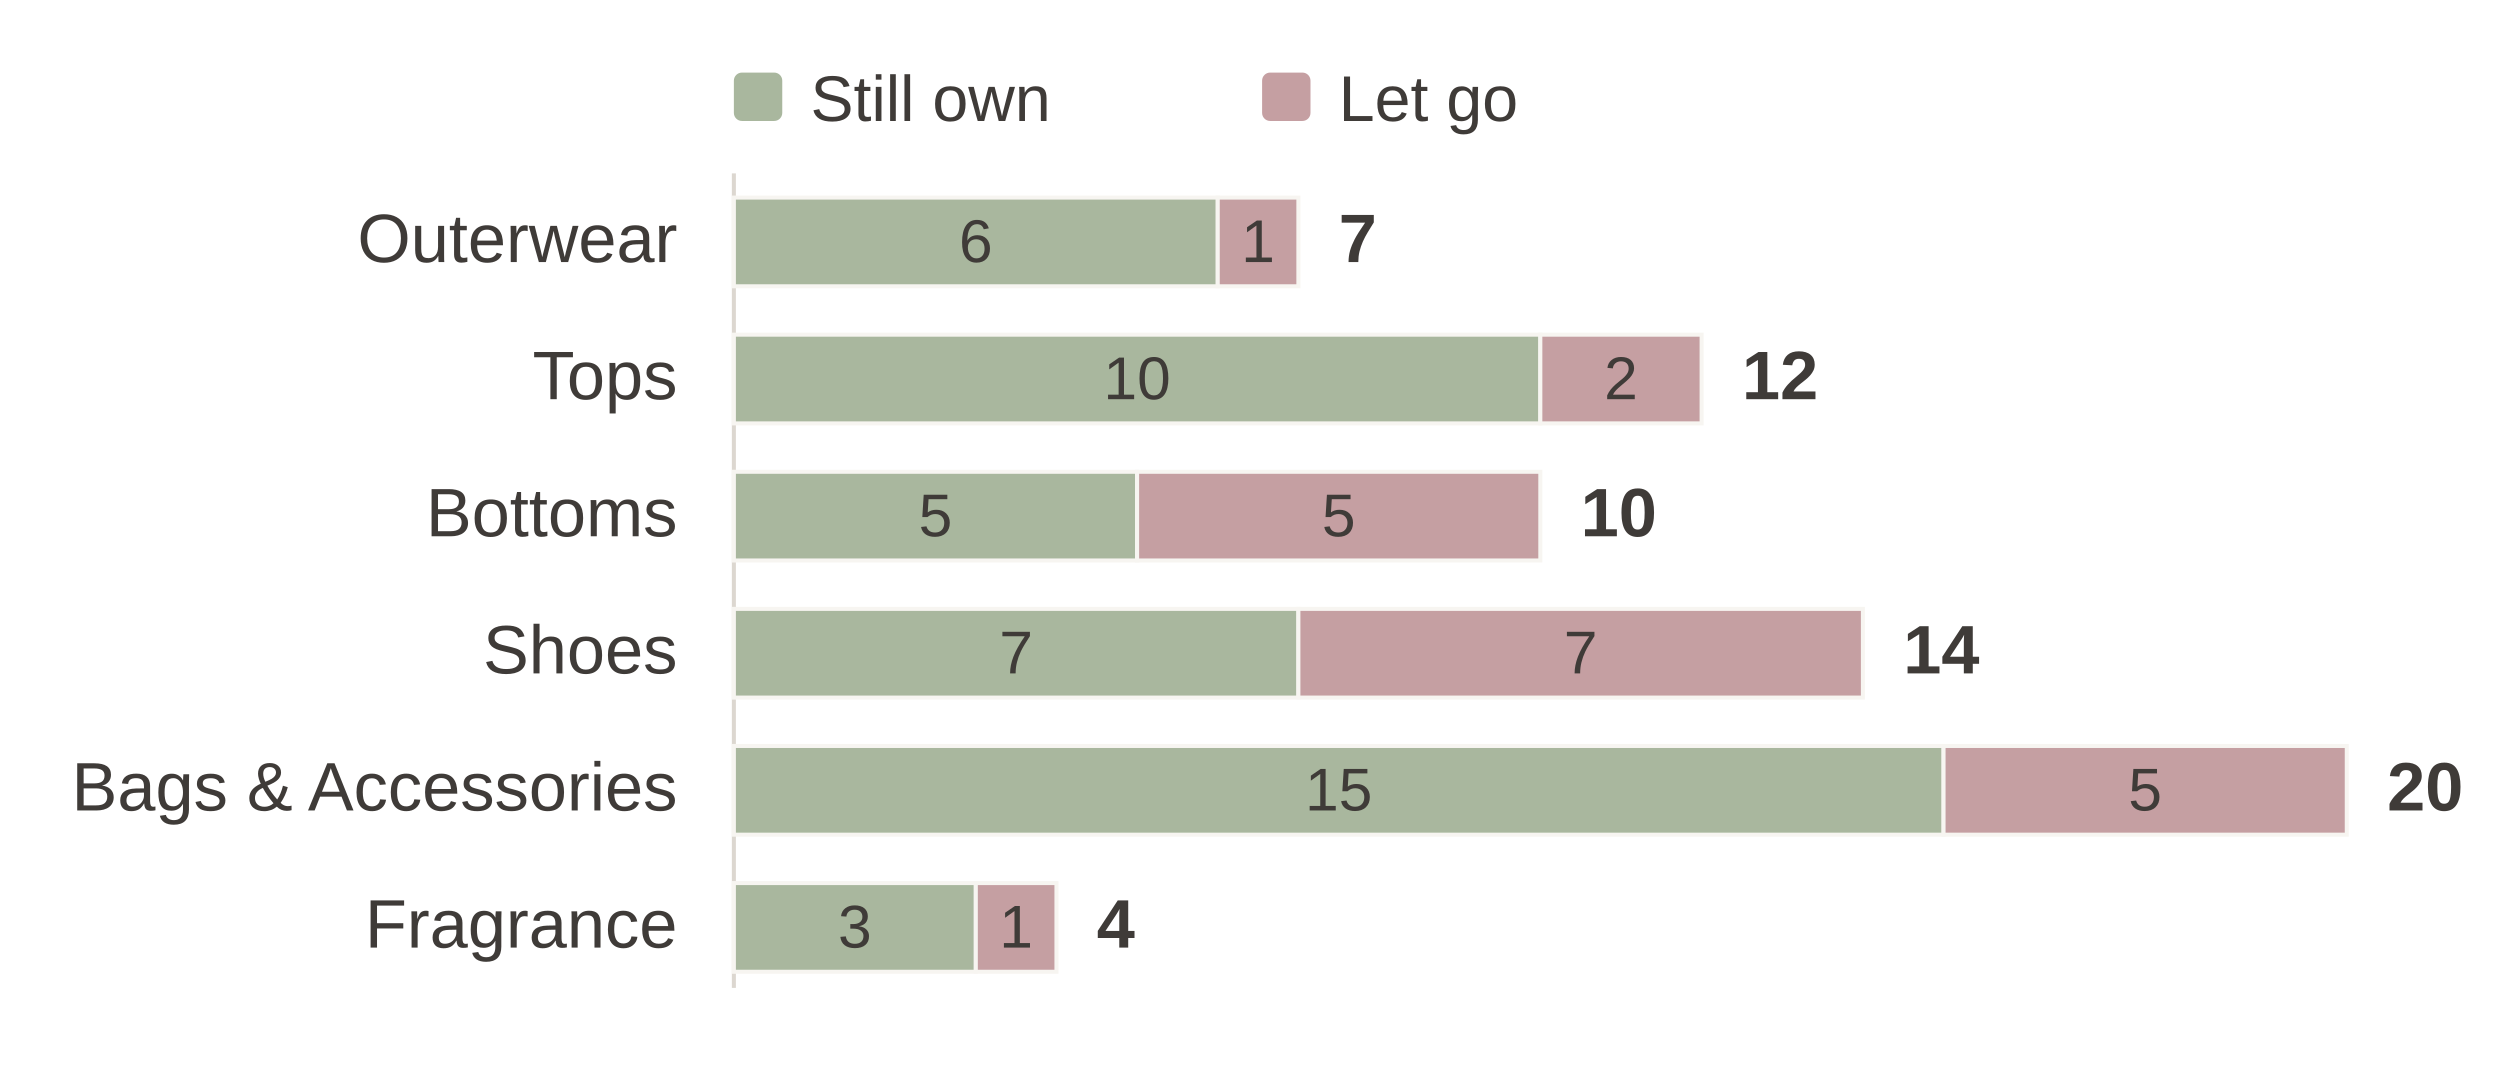
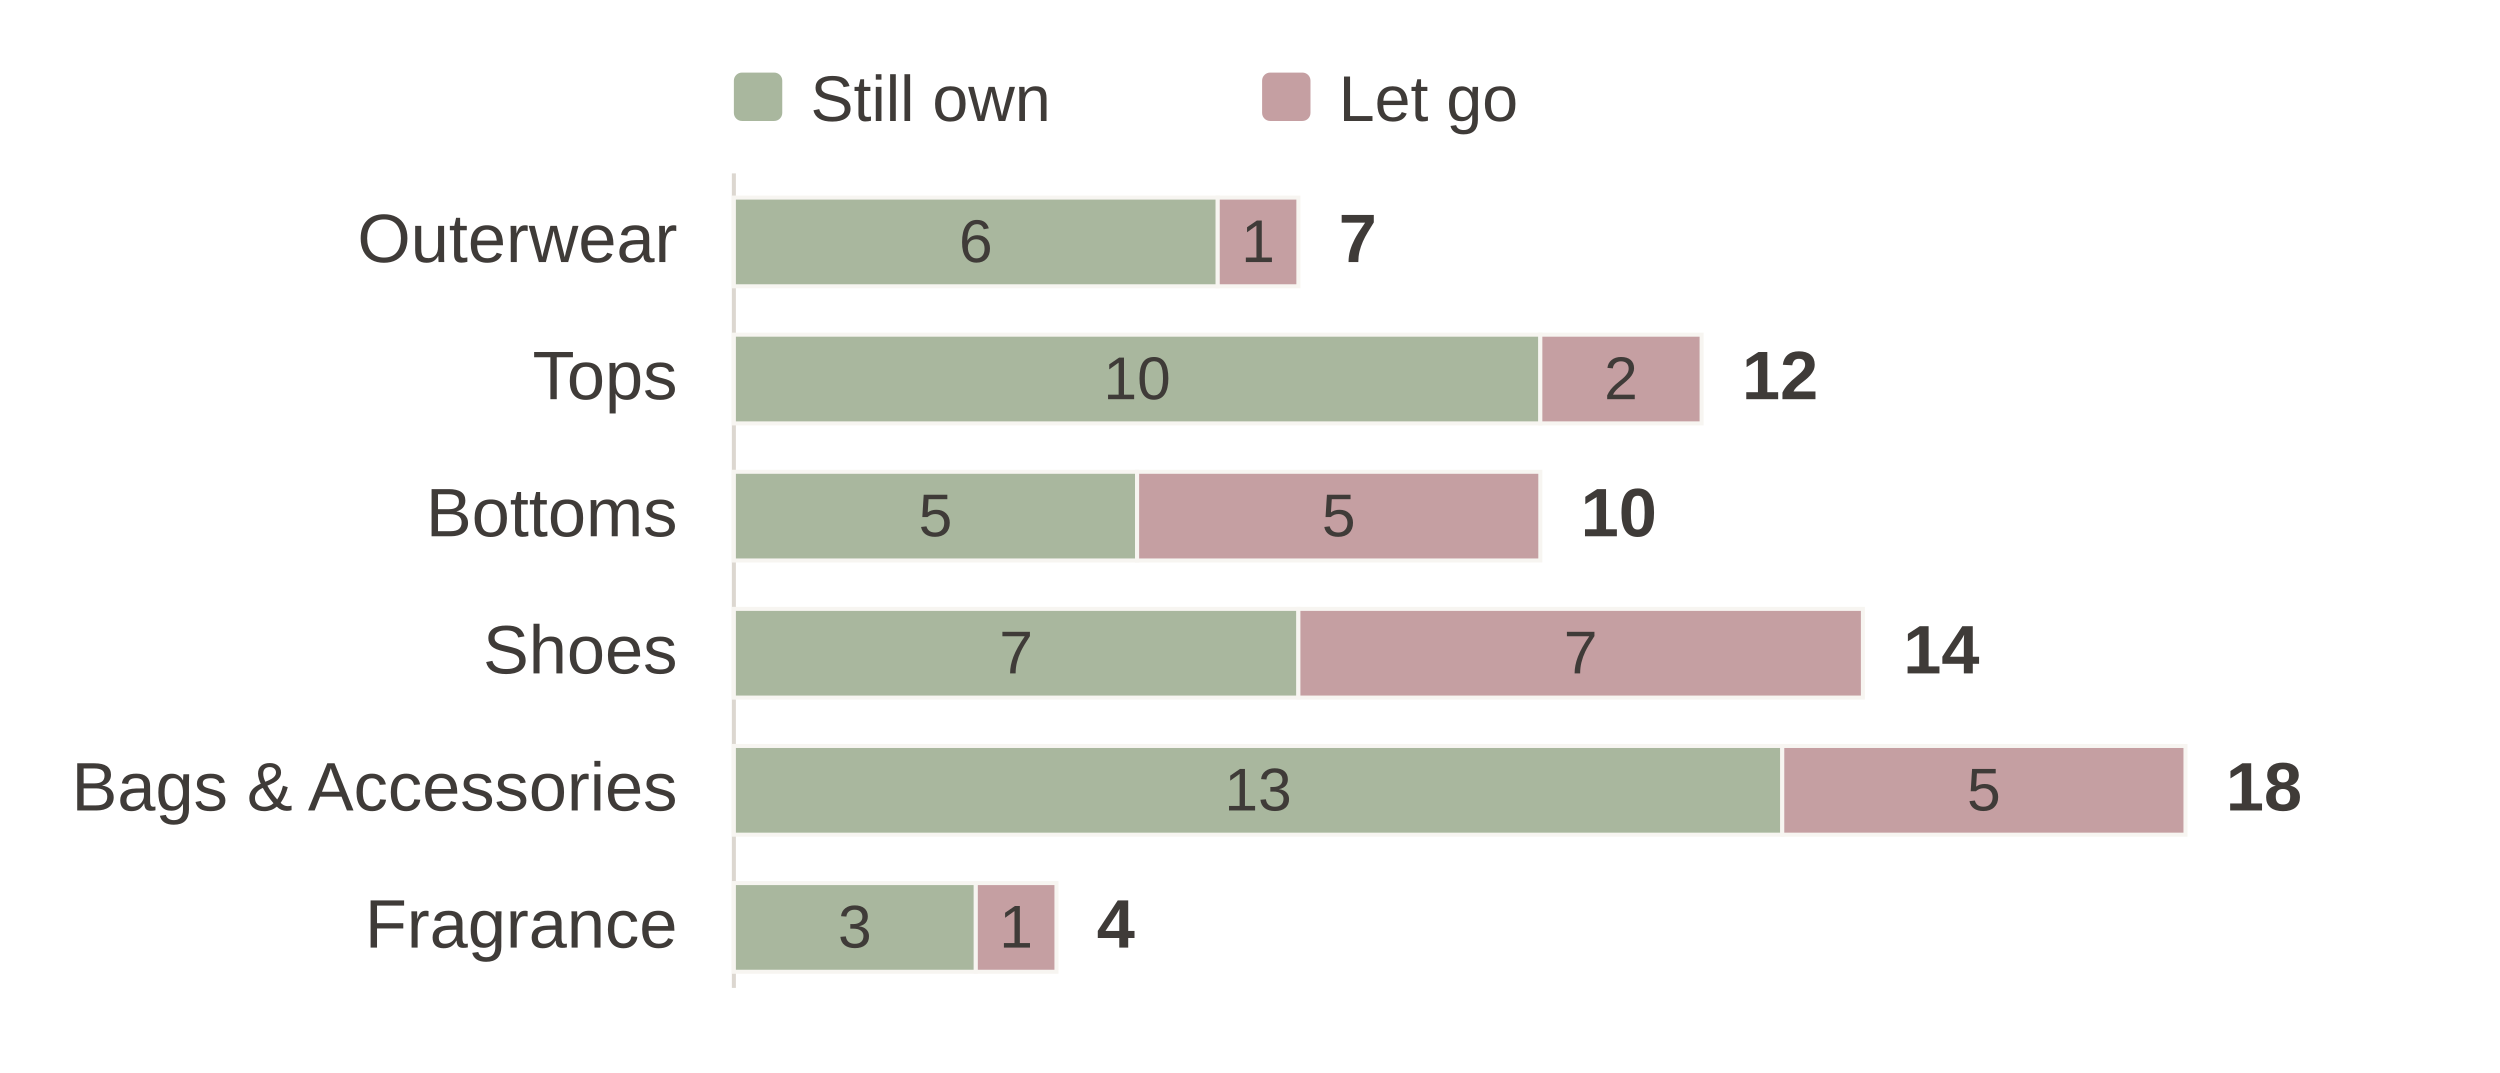
<svg xmlns="http://www.w3.org/2000/svg" width="620" height="266" viewBox="0 0 620 266" role="img" aria-labelledby="title description">
  <g font-family="Arial, Helvetica, sans-serif" fill="#3f3b38">
    <rect x="182" y="18" width="12" height="12" rx="2" fill="#a9b79e" />
    <text x="201" y="30" font-size="16">Still own</text>
    <rect x="313" y="18" width="12" height="12" rx="2" fill="#c59fa2" />
    <text x="332" y="30" font-size="16">Let go</text>
    <path d="M182 43V245" stroke="#dcd7d0" />
    <text x="168" y="65" font-size="17" text-anchor="end">Outerwear</text>
    <rect x="182" y="49" width="120" height="22" fill="#a9b79e" stroke="#f7f5f1" />
    <text x="242" y="65" font-size="15" text-anchor="middle">6</text>
    <rect x="302" y="49" width="20" height="22" fill="#c59fa2" stroke="#f7f5f1" />
    <text x="312" y="65" font-size="15" text-anchor="middle">1</text>
    <text x="332" y="65" font-size="17" font-weight="700">7</text>
    <text x="168" y="99" font-size="17" text-anchor="end">Tops</text>
    <rect x="182" y="83" width="200" height="22" fill="#a9b79e" stroke="#f7f5f1" />
    <text x="282" y="99" font-size="15" text-anchor="middle">10</text>
    <rect x="382" y="83" width="40" height="22" fill="#c59fa2" stroke="#f7f5f1" />
    <text x="402" y="99" font-size="15" text-anchor="middle">2</text>
    <text x="432" y="99" font-size="17" font-weight="700">12</text>
    <text x="168" y="133" font-size="17" text-anchor="end">Bottoms</text>
    <rect x="182" y="117" width="100" height="22" fill="#a9b79e" stroke="#f7f5f1" />
    <text x="232" y="133" font-size="15" text-anchor="middle">5</text>
    <rect x="282" y="117" width="100" height="22" fill="#c59fa2" stroke="#f7f5f1" />
    <text x="332" y="133" font-size="15" text-anchor="middle">5</text>
    <text x="392" y="133" font-size="17" font-weight="700">10</text>
    <text x="168" y="167" font-size="17" text-anchor="end">Shoes</text>
    <rect x="182" y="151" width="140" height="22" fill="#a9b79e" stroke="#f7f5f1" />
    <text x="252" y="167" font-size="15" text-anchor="middle">7</text>
    <rect x="322" y="151" width="140" height="22" fill="#c59fa2" stroke="#f7f5f1" />
    <text x="392" y="167" font-size="15" text-anchor="middle">7</text>
    <text x="472" y="167" font-size="17" font-weight="700">14</text>
    <text x="168" y="201" font-size="17" text-anchor="end">Bags &amp; Accessories</text>
-     <rect x="182" y="185" width="300" height="22" fill="#a9b79e" stroke="#f7f5f1" />
-     <text x="332" y="201" font-size="15" text-anchor="middle">15</text>
-     <rect x="482" y="185" width="100" height="22" fill="#c59fa2" stroke="#f7f5f1" />
-     <text x="532" y="201" font-size="15" text-anchor="middle">5</text>
-     <text x="592" y="201" font-size="17" font-weight="700">20</text>
+     <rect x="182" y="185" width="260" height="22" fill="#a9b79e" stroke="#f7f5f1" />
+     <text x="312" y="201" font-size="15" text-anchor="middle">13</text>
+     <rect x="442" y="185" width="100" height="22" fill="#c59fa2" stroke="#f7f5f1" />
+     <text x="492" y="201" font-size="15" text-anchor="middle">5</text>
+     <text x="552" y="201" font-size="17" font-weight="700">18</text>
    <text x="168" y="235" font-size="17" text-anchor="end">Fragrance</text>
    <rect x="182" y="219" width="60" height="22" fill="#a9b79e" stroke="#f7f5f1" />
    <text x="212" y="235" font-size="15" text-anchor="middle">3</text>
    <rect x="242" y="219" width="20" height="22" fill="#c59fa2" stroke="#f7f5f1" />
    <text x="252" y="235" font-size="15" text-anchor="middle">1</text>
    <text x="272" y="235" font-size="17" font-weight="700">4</text>
  </g>
</svg>
